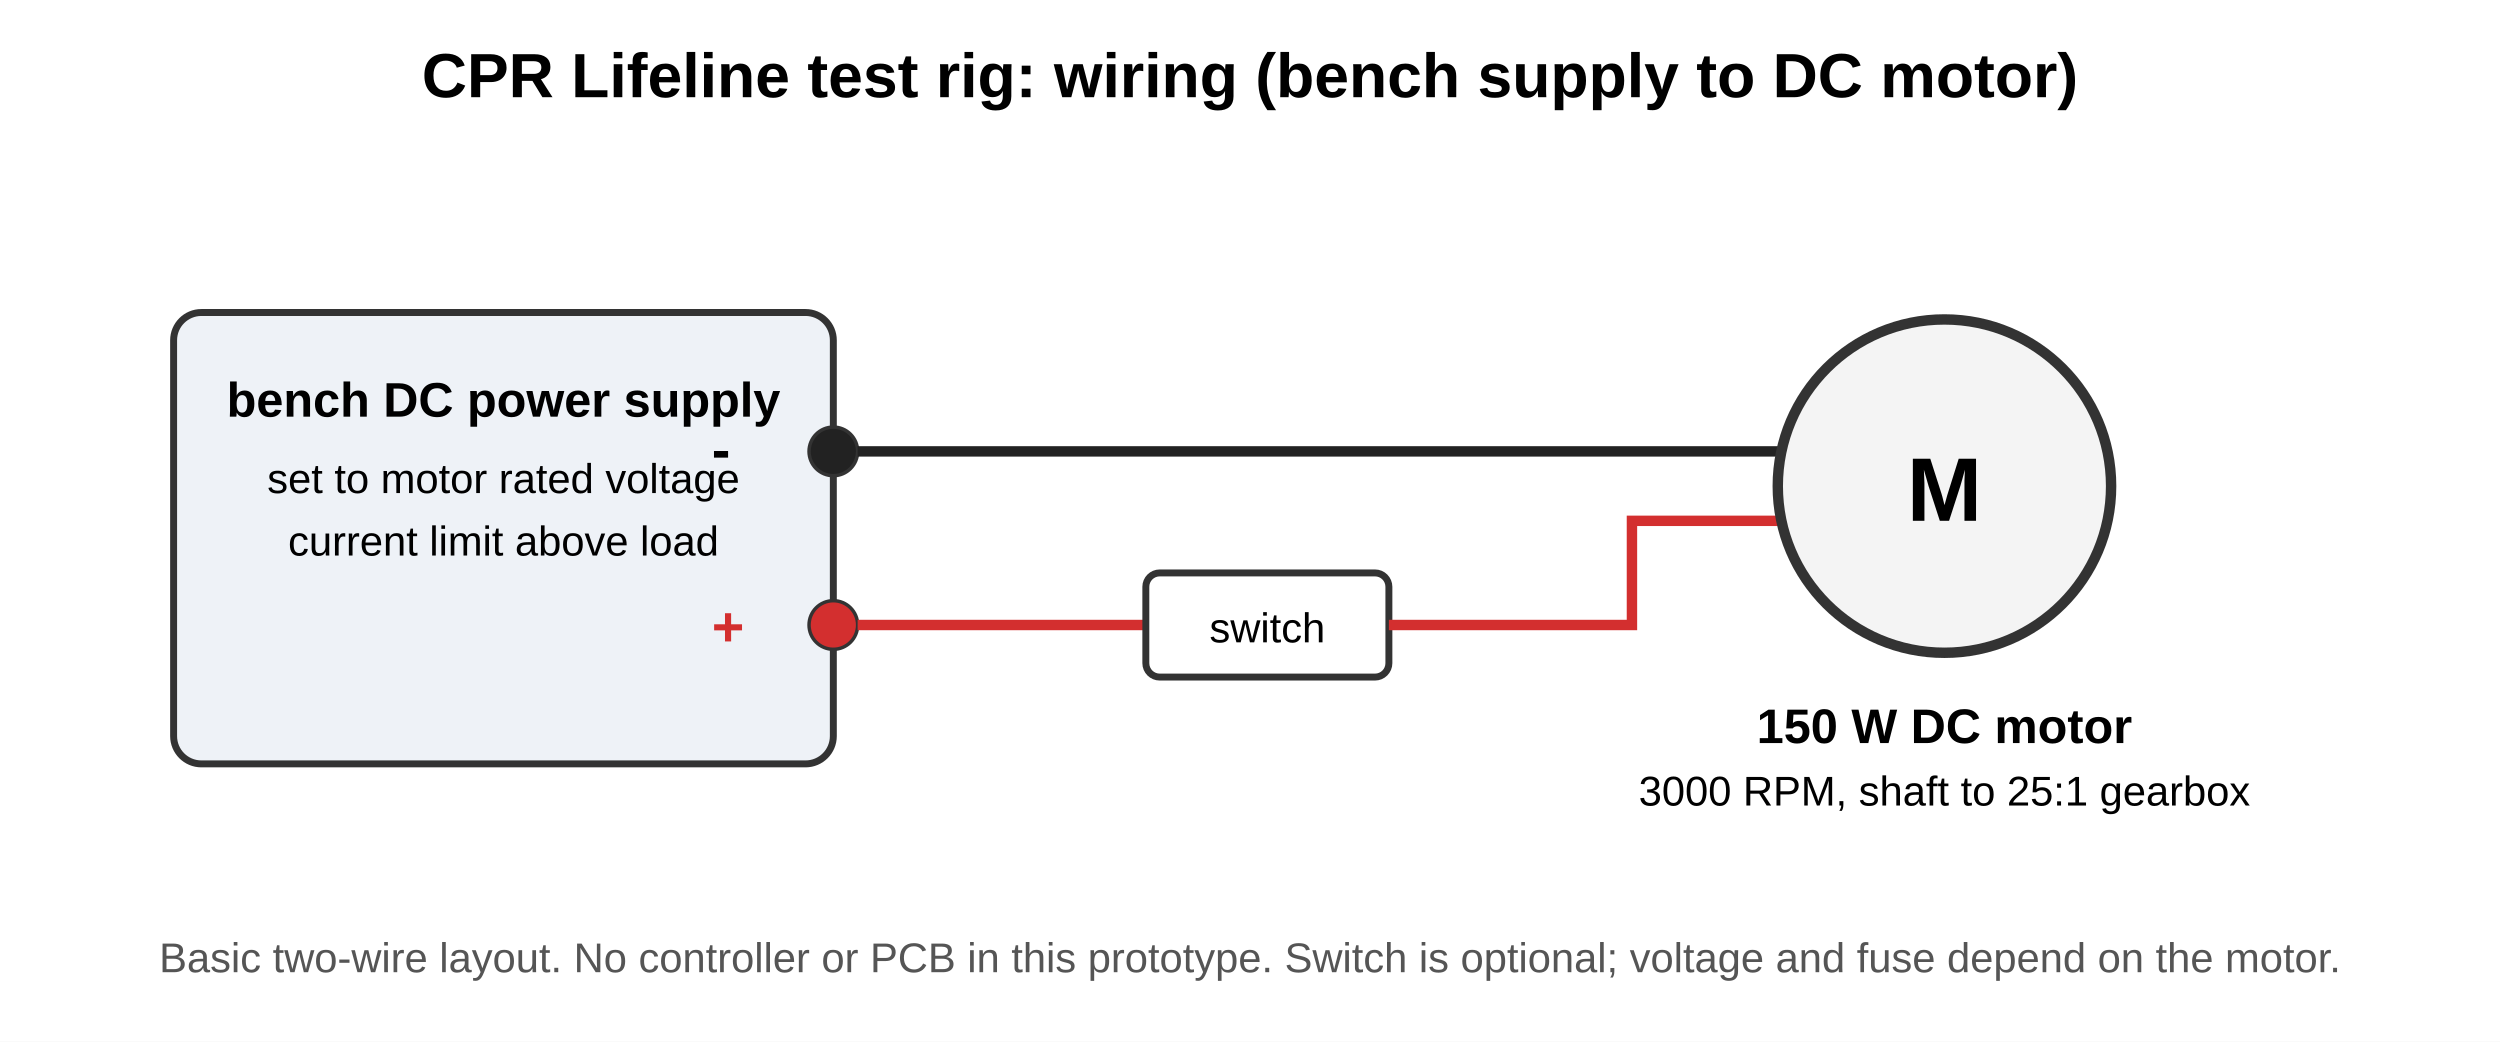
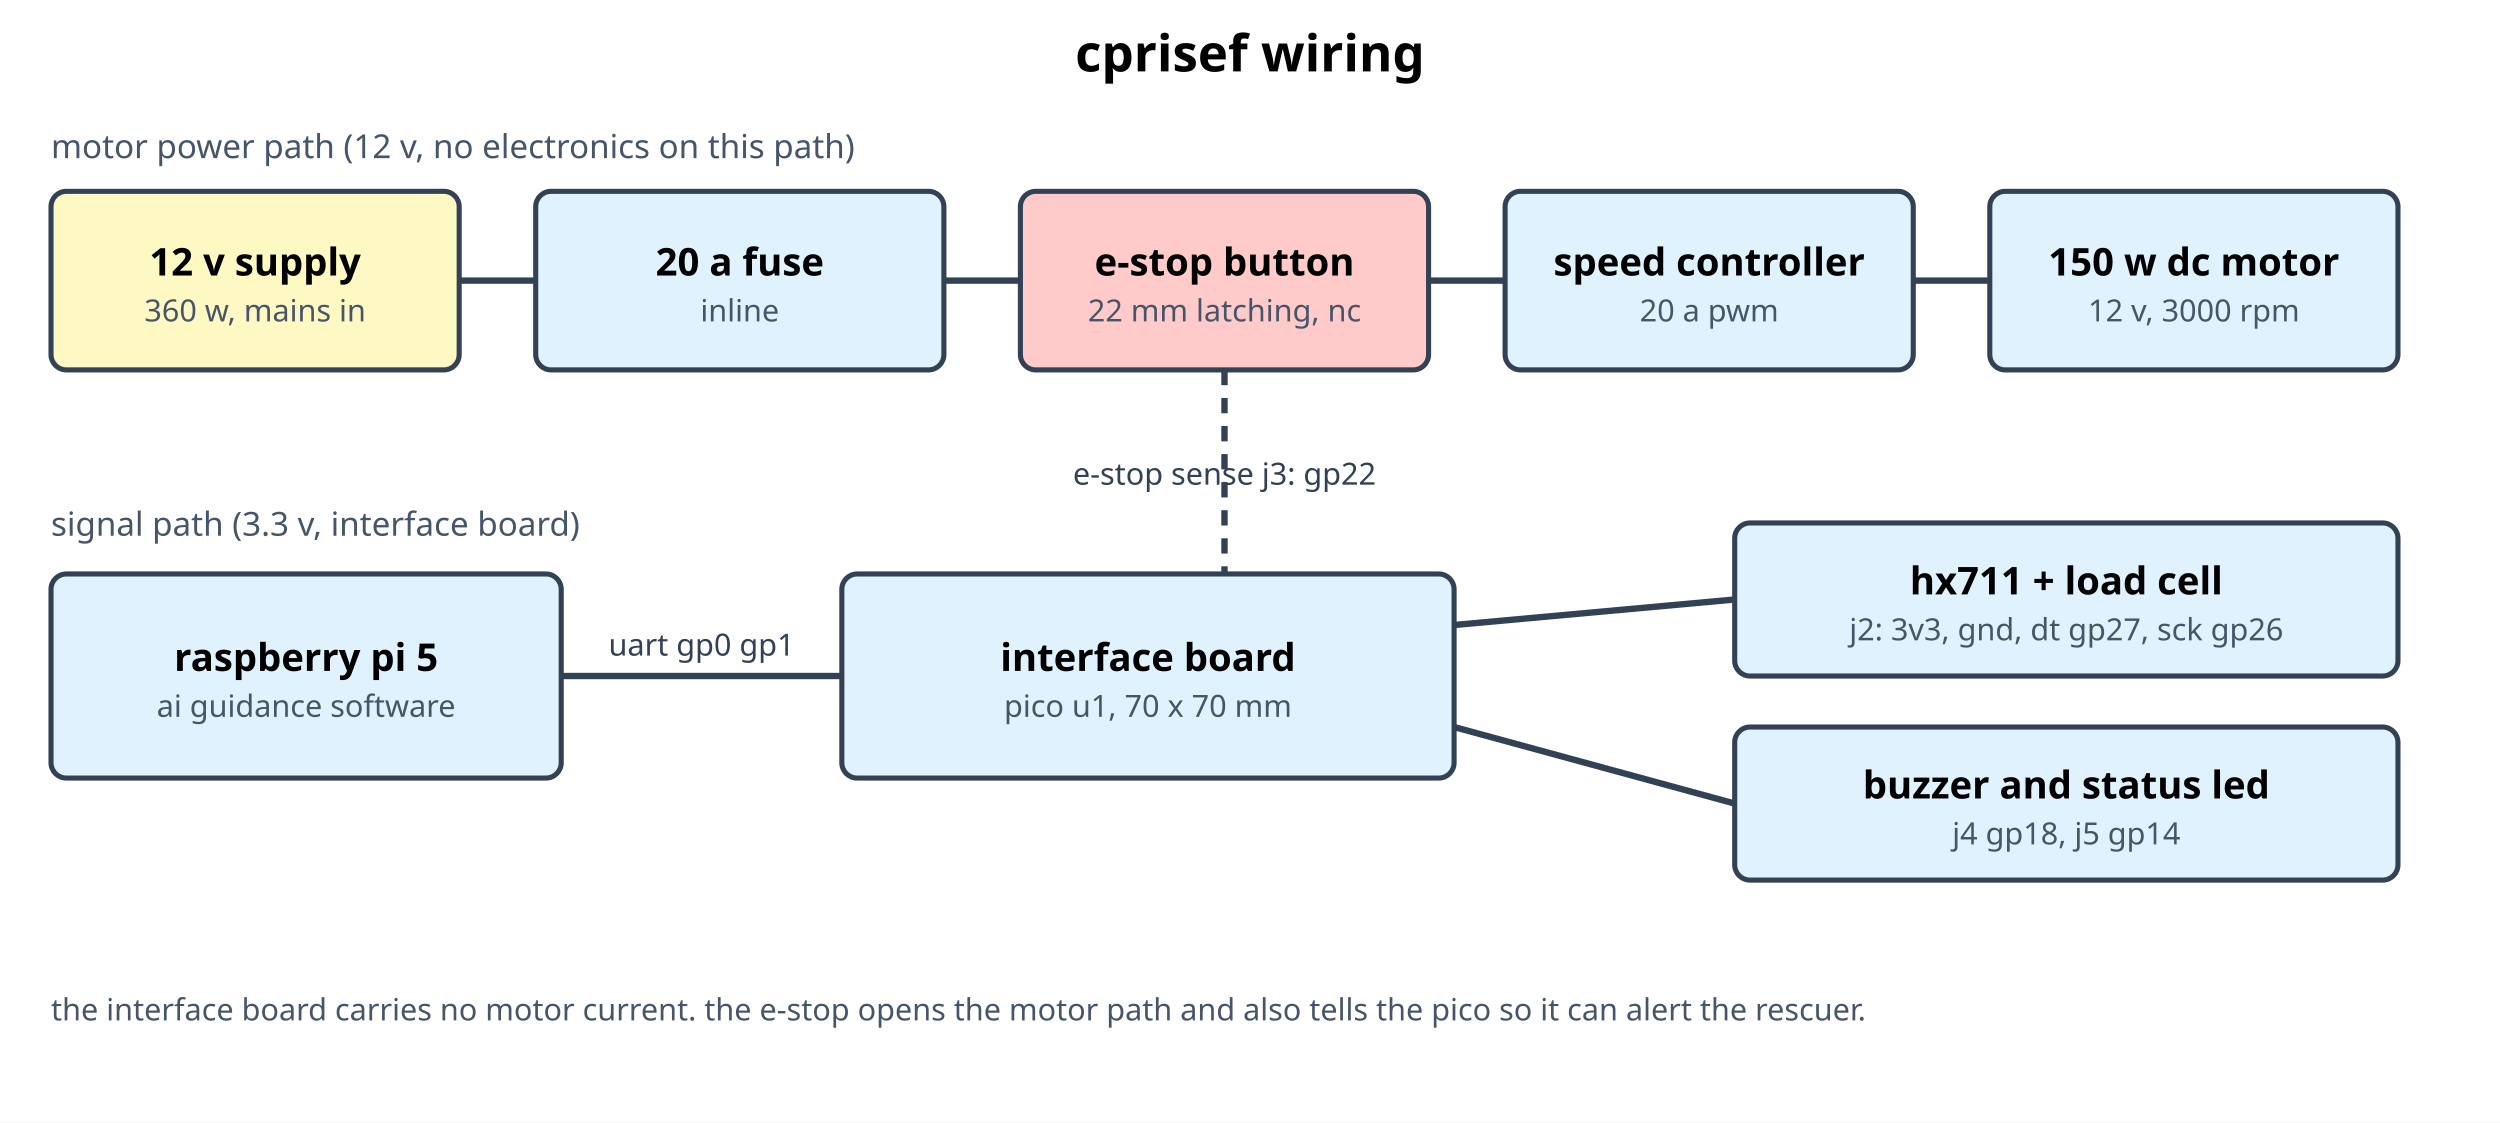
- <svg xmlns="http://www.w3.org/2000/svg" viewBox="0 0 720 300" font-family="Arial, Helvetica, sans-serif" font-size="14">
-   <rect width="720" height="300" fill="#fff" />
-   <text x="360" y="28" text-anchor="middle" font-size="18" font-weight="bold">CPR Lifeline test rig: wiring (bench supply to DC motor)</text>
-   <rect x="50" y="90" width="190" height="130" rx="8" fill="#eef2f7" stroke="#333" stroke-width="2" />
-   <text x="145" y="120" text-anchor="middle" font-weight="bold">bench DC power supply</text>
-   <text x="145" y="142" text-anchor="middle" font-size="12">set to motor rated voltage</text>
-   <text x="145" y="160" text-anchor="middle" font-size="12">current limit above load</text>
-   <circle cx="240" cy="130" r="7" fill="#222" stroke="#333" />
-   <text x="205" y="135" font-size="16" font-weight="bold">-</text>
-   <circle cx="240" cy="180" r="7" fill="#d32f2f" stroke="#333" />
-   <text x="205" y="186" font-size="16" font-weight="bold" fill="#d32f2f">+</text>
-   <path d="M247 130 H516" stroke="#222" stroke-width="3" fill="none" />
-   <path d="M247 180 H330" stroke="#d32f2f" stroke-width="3" fill="none" />
-   <rect x="330" y="165" width="70" height="30" rx="4" fill="#fff" stroke="#333" stroke-width="2" />
-   <text x="365" y="185" text-anchor="middle" font-size="12">switch</text>
-   <path d="M400 180 H470 V150 H516" stroke="#d32f2f" stroke-width="3" fill="none" />
-   <circle cx="560" cy="140" r="48" fill="#f4f4f4" stroke="#333" stroke-width="3" />
-   <text x="560" y="150" text-anchor="middle" font-size="26" font-weight="bold">M</text>
-   <text x="560" y="214" text-anchor="middle" font-weight="bold">150 W DC motor</text>
-   <text x="560" y="232" text-anchor="middle" font-size="12">3000 RPM, shaft to 25:1 gearbox</text>
-   <text x="360" y="280" text-anchor="middle" font-size="12" fill="#555">Basic two-wire layout. No controller or PCB in this prototype. Switch is optional; voltage and fuse depend on the motor.</text>
+ <svg xmlns="http://www.w3.org/2000/svg" viewBox="0 0 980 440" font-family="sans-serif" font-size="15">
+   <rect width="980" height="440" fill="#fff" />
+   <text x="490" y="28" text-anchor="middle" font-size="20" font-weight="bold">cprisef wiring</text>
+   <text x="20" y="62" font-size="13" fill="#475569">motor power path (12 v, no electronics on this path)</text>
+   <rect x="20" y="75" width="160" height="70" rx="6" fill="#fef9c3" stroke="#334155" stroke-width="2" />
+   <text x="100" y="108" text-anchor="middle" font-weight="bold">12 v supply</text>
+   <text x="100" y="126" text-anchor="middle" font-size="12" fill="#475569">360 w, mains in</text>
+   <rect x="210" y="75" width="160" height="70" rx="6" fill="#e0f2fe" stroke="#334155" stroke-width="2" />
+   <text x="290" y="108" text-anchor="middle" font-weight="bold">20 a fuse</text>
+   <text x="290" y="126" text-anchor="middle" font-size="12" fill="#475569">inline</text>
+   <rect x="400" y="75" width="160" height="70" rx="6" fill="#fecaca" stroke="#334155" stroke-width="2" />
+   <text x="480" y="108" text-anchor="middle" font-weight="bold">e-stop button</text>
+   <text x="480" y="126" text-anchor="middle" font-size="12" fill="#475569">22 mm latching, nc</text>
+   <rect x="590" y="75" width="160" height="70" rx="6" fill="#e0f2fe" stroke="#334155" stroke-width="2" />
+   <text x="670" y="108" text-anchor="middle" font-weight="bold">speed controller</text>
+   <text x="670" y="126" text-anchor="middle" font-size="12" fill="#475569">20 a pwm</text>
+   <rect x="780" y="75" width="160" height="70" rx="6" fill="#e0f2fe" stroke="#334155" stroke-width="2" />
+   <text x="860" y="108" text-anchor="middle" font-weight="bold">150 w dc motor</text>
+   <text x="860" y="126" text-anchor="middle" font-size="12" fill="#475569">12 v, 3000 rpm</text>
+   <line x1="180" y1="110" x2="210" y2="110" stroke="#334155" stroke-width="2.5" />
+   <line x1="370" y1="110" x2="400" y2="110" stroke="#334155" stroke-width="2.5" />
+   <line x1="560" y1="110" x2="590" y2="110" stroke="#334155" stroke-width="2.5" />
+   <line x1="750" y1="110" x2="780" y2="110" stroke="#334155" stroke-width="2.5" />
+   <text x="20" y="210" font-size="13" fill="#475569">signal path (3.3 v, interface board)</text>
+   <rect x="20" y="225" width="200" height="80" rx="6" fill="#e0f2fe" stroke="#334155" stroke-width="2" />
+   <text x="120" y="263" text-anchor="middle" font-weight="bold">raspberry pi 5</text>
+   <text x="120" y="281" text-anchor="middle" font-size="12" fill="#475569">ai guidance software</text>
+   <rect x="330" y="225" width="240" height="80" rx="6" fill="#e0f2fe" stroke="#334155" stroke-width="2" />
+   <text x="450" y="263" text-anchor="middle" font-weight="bold">interface board</text>
+   <text x="450" y="281" text-anchor="middle" font-size="12" fill="#475569">pico u1, 70 x 70 mm</text>
+   <rect x="680" y="205" width="260" height="60" rx="6" fill="#e0f2fe" stroke="#334155" stroke-width="2" />
+   <text x="810" y="233" text-anchor="middle" font-weight="bold">hx711 + load cell</text>
+   <text x="810" y="251" text-anchor="middle" font-size="12" fill="#475569">j2: 3v3, gnd, dt gp27, sck gp26</text>
+   <rect x="680" y="285" width="260" height="60" rx="6" fill="#e0f2fe" stroke="#334155" stroke-width="2" />
+   <text x="810" y="313" text-anchor="middle" font-weight="bold">buzzer and status led</text>
+   <text x="810" y="331" text-anchor="middle" font-size="12" fill="#475569">j4 gp18, j5 gp14</text>
+   <line x1="220" y1="265" x2="330" y2="265" stroke="#334155" stroke-width="2.5" />
+   <text x="275" y="257" text-anchor="middle" font-size="12" fill="#334155">uart gp0 gp1</text>
+   <line x1="570" y1="245" x2="680" y2="235" stroke="#334155" stroke-width="2.5" />
+   <line x1="570" y1="285" x2="680" y2="315" stroke="#334155" stroke-width="2.5" />
+   <line x1="480" y1="145" x2="480" y2="225" stroke="#334155" stroke-width="2.5" stroke-dasharray="6 5" />
+   <text x="480" y="190" text-anchor="middle" font-size="12" fill="#334155">e-stop sense j3: gp22</text>
+   <text x="20" y="400" font-size="12" fill="#475569">the interface board carries no motor current. the e-stop opens the motor path and also tells the pico so it can alert the rescuer.</text>
</svg>
